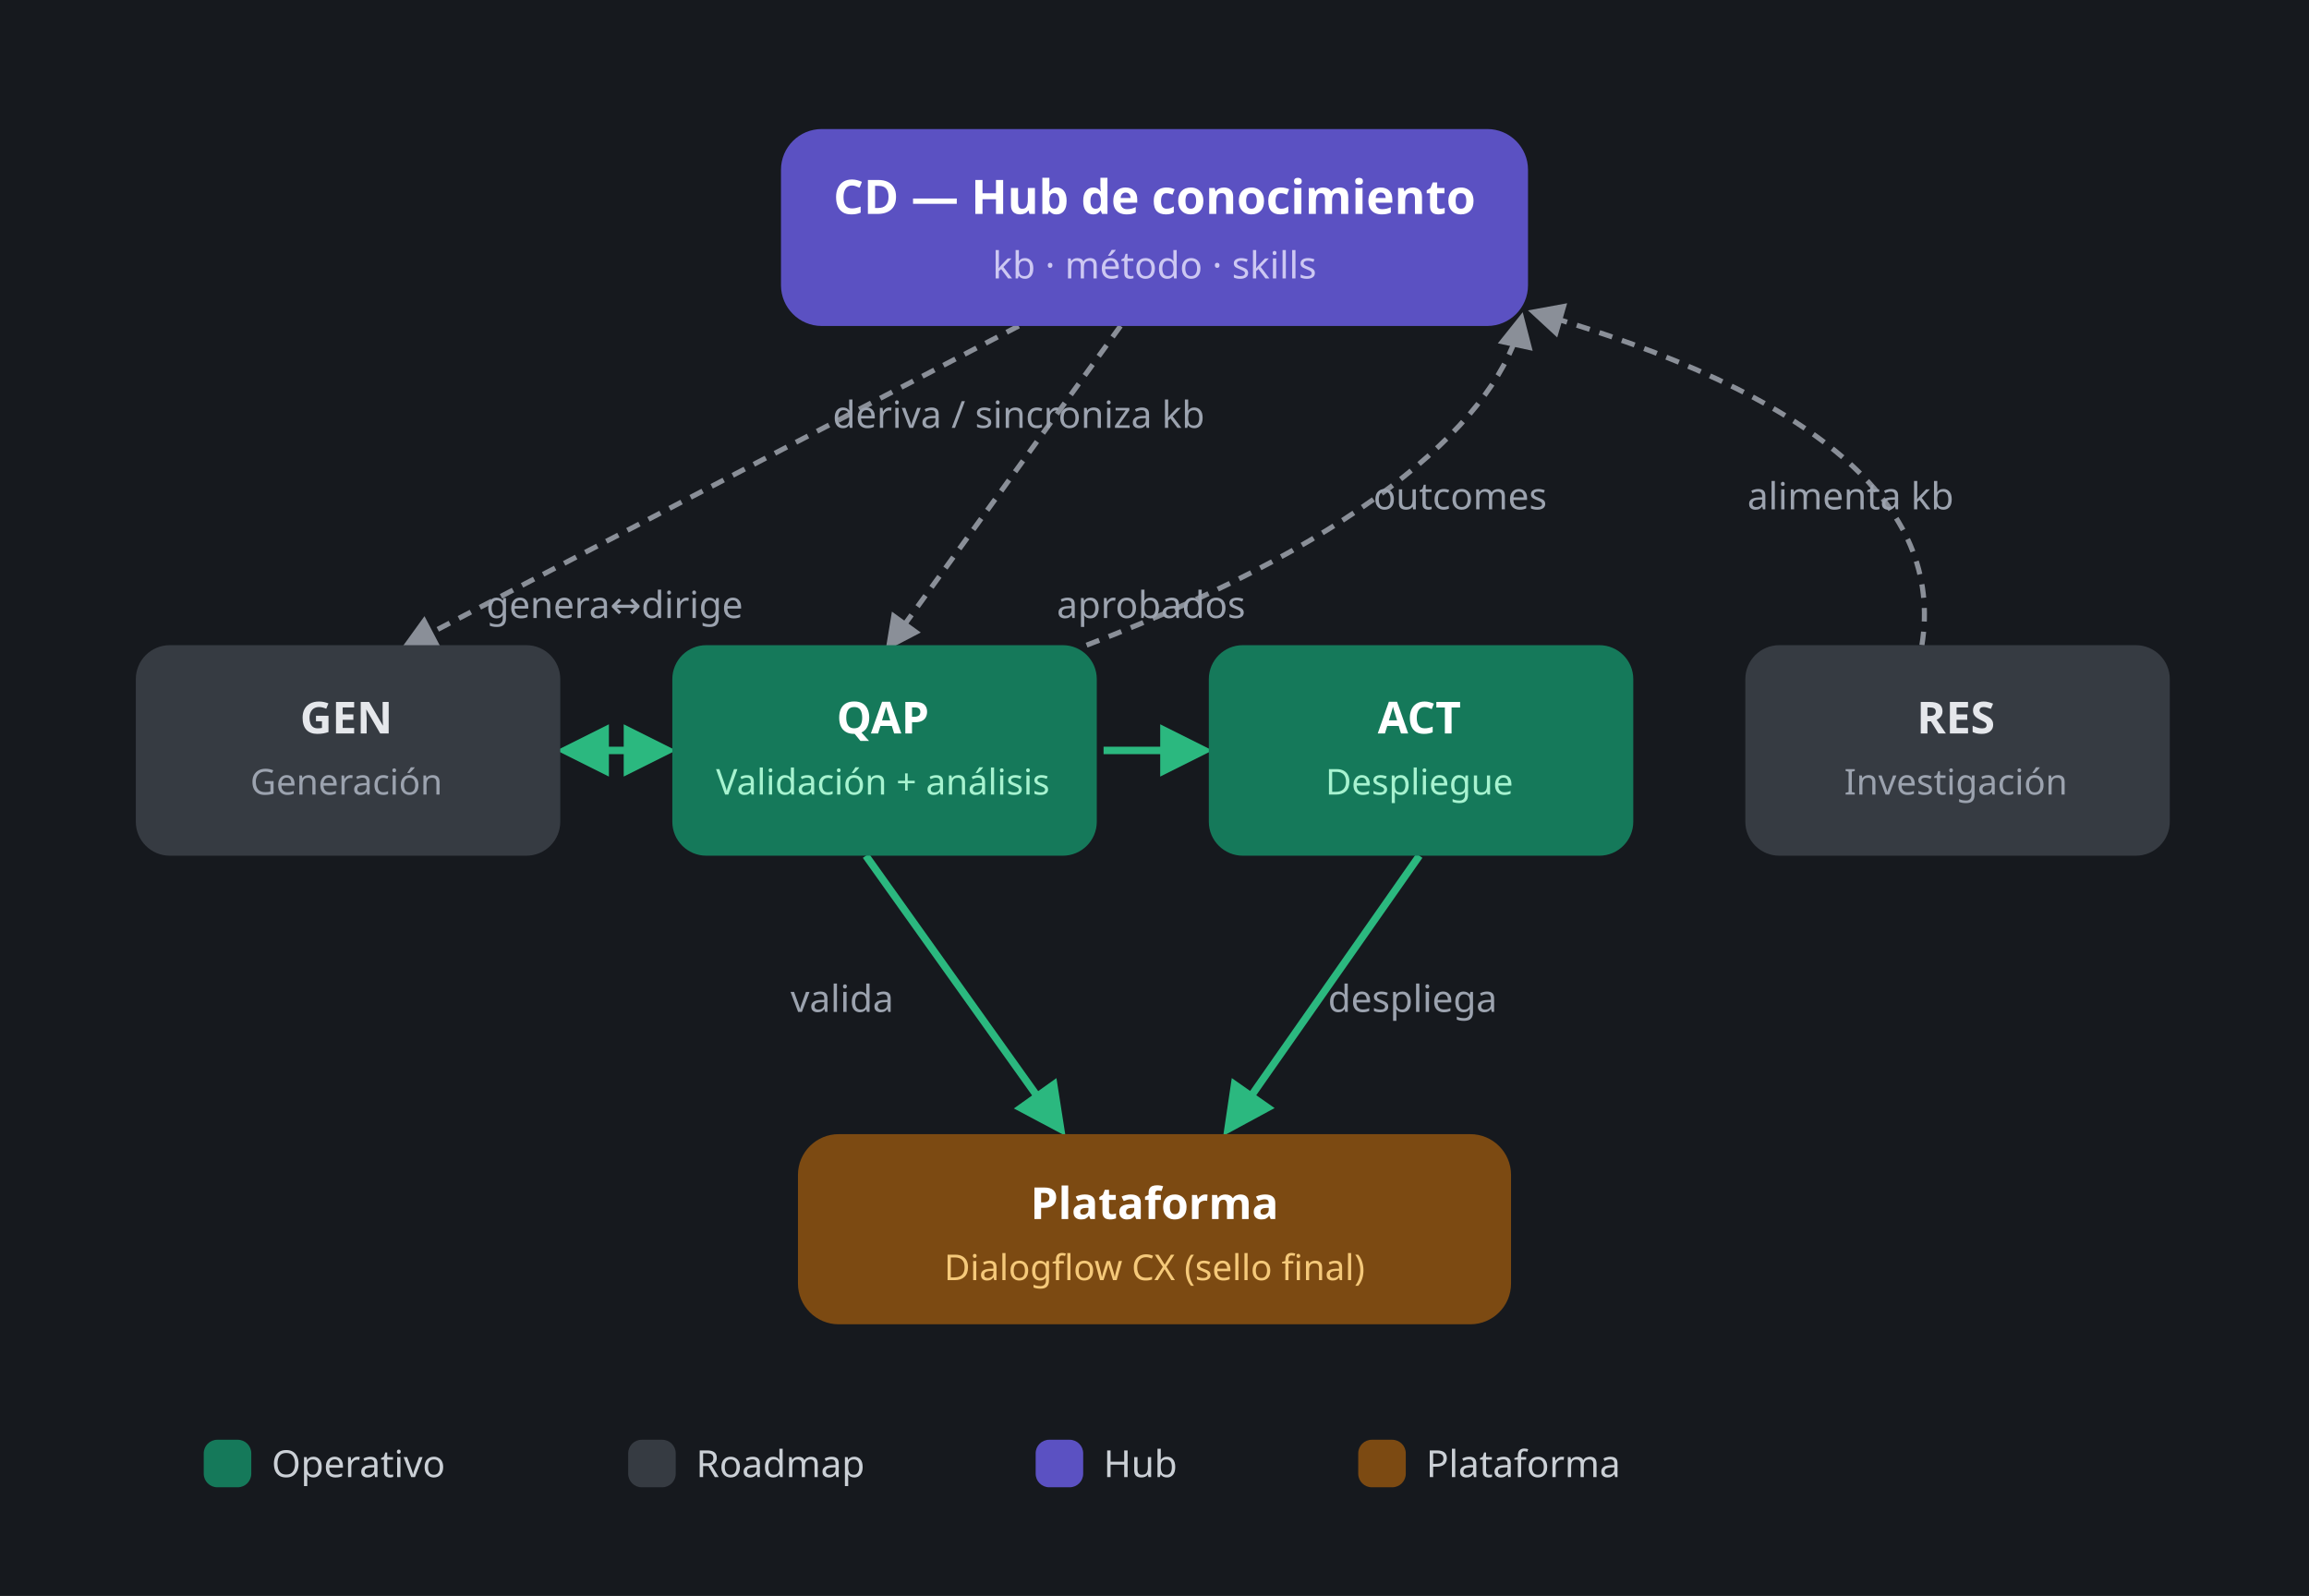
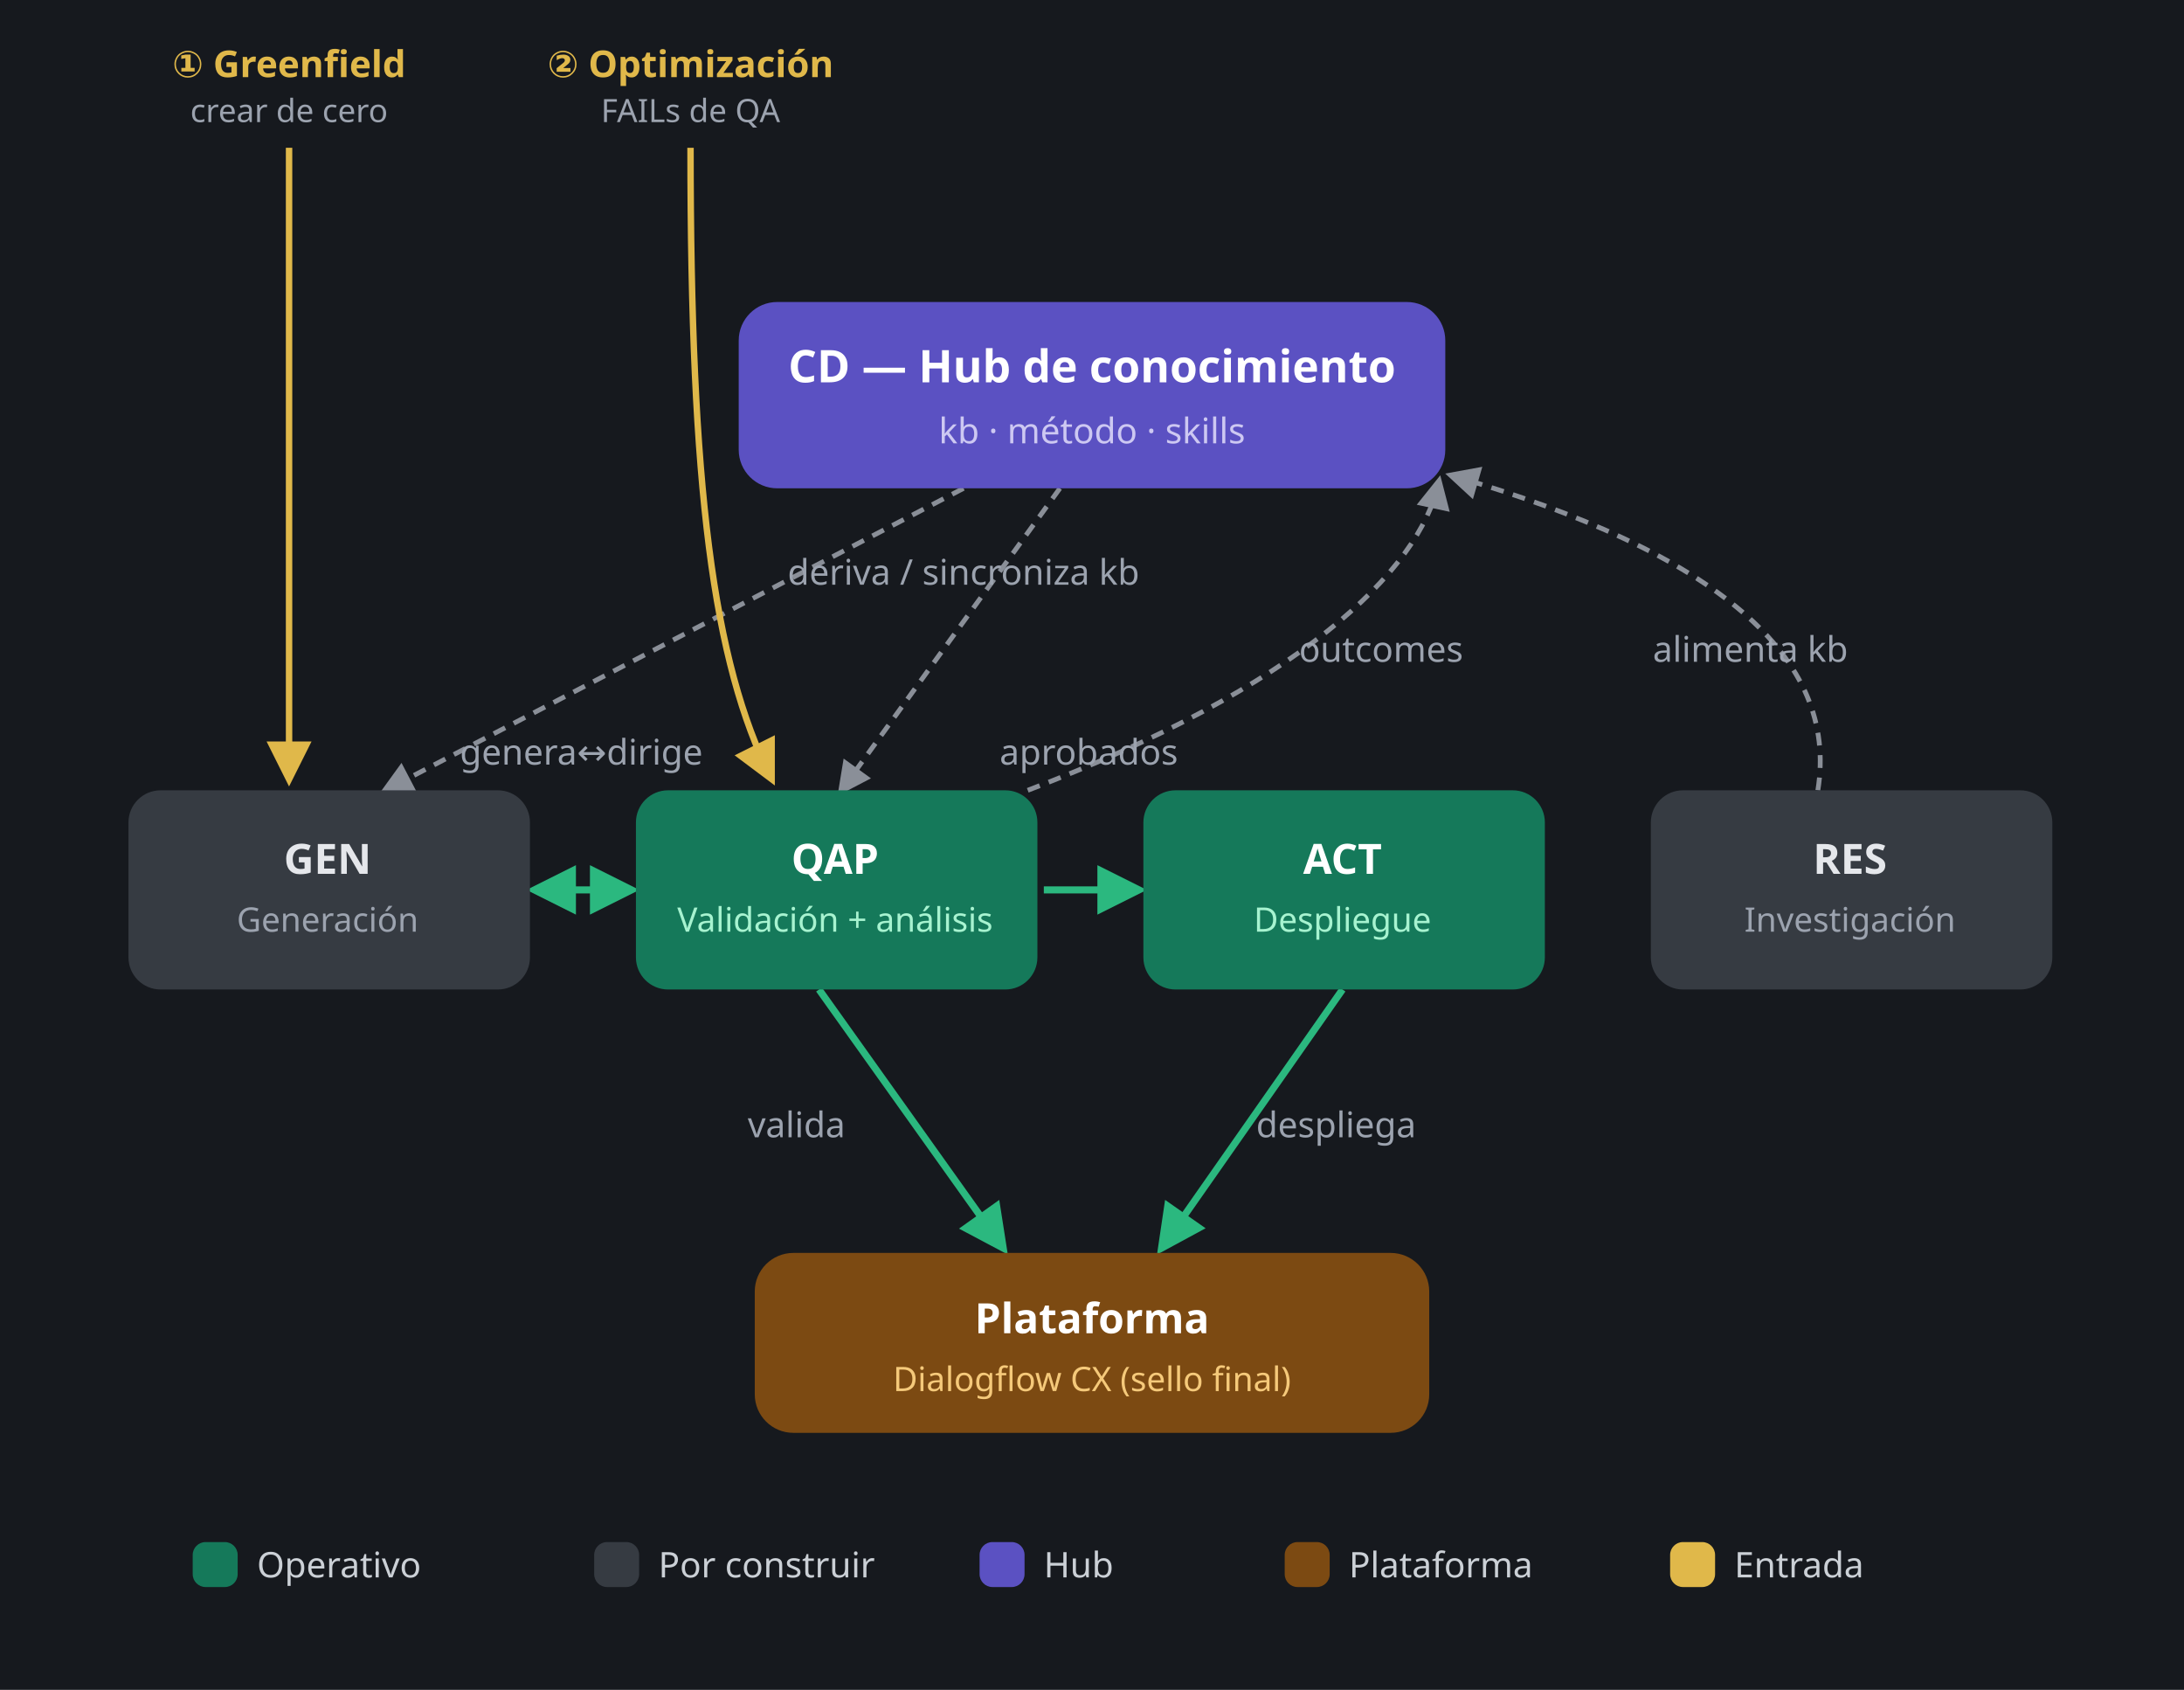
- <svg xmlns="http://www.w3.org/2000/svg" width="100%" viewBox="0 0 680 470" role="img" font-family="system-ui, 'DM Sans', sans-serif">
-   <rect x="0" y="0" width="680" height="470" fill="#16191e" />
+ <svg xmlns="http://www.w3.org/2000/svg" width="100%" viewBox="0 -56 680 526" role="img" font-family="system-ui, 'DM Sans', sans-serif">
+   <rect x="0" y="-56" width="680" height="526" fill="#16191e" />
  <defs>
    <marker id="gy" viewBox="0 0 10 10" refX="8" refY="5" markerWidth="7" markerHeight="7" orient="auto-start-reverse">
      <path d="M0,0 L10,5 L0,10 z" fill="#8a8f98" />
    </marker>
    <marker id="gr" viewBox="0 0 10 10" refX="8" refY="5" markerWidth="7" markerHeight="7" orient="auto-start-reverse">
      <path d="M0,0 L10,5 L0,10 z" fill="#2bb87f" />
+     </marker>
+     <marker id="en" viewBox="0 0 10 10" refX="8" refY="5" markerWidth="7" markerHeight="7" orient="auto-start-reverse">
+       <path d="M0,0 L10,5 L0,10 z" fill="#e0b84a" />
    </marker>
  </defs>
  <g stroke="#8a8f98" stroke-width="1.5" stroke-dasharray="4 3" fill="none">
    <path d="M300,96 L120,190" marker-end="url(#gy)" />
    <path d="M330,96 L262,190" marker-end="url(#gy)" />
    <path d="M566,190 Q576,128 452,92" marker-end="url(#gy)" />
    <path d="M320,190 C404,158 442,122 448,94" marker-end="url(#gy)" />
  </g>
  <text x="300" y="126" fill="#9ca3af" font-size="11" text-anchor="middle">deriva / sincroniza kb</text>
  <text x="545" y="150" fill="#9ca3af" font-size="11" text-anchor="middle">alimenta kb</text>
  <text x="430" y="150" fill="#9ca3af" font-size="11" text-anchor="middle">outcomes</text>
  <line x1="167" y1="221" x2="196" y2="221" stroke="#2bb87f" stroke-width="2.2" marker-start="url(#gr)" marker-end="url(#gr)" />
  <text x="181" y="182" fill="#9ca3af" font-size="11" text-anchor="middle">genera↔dirige</text>
  <line x1="325" y1="221" x2="354" y2="221" stroke="#2bb87f" stroke-width="2.2" marker-end="url(#gr)" />
  <text x="339" y="182" fill="#9ca3af" font-size="11" text-anchor="middle">aprobados</text>
  <path d="M255,252 L312,332" stroke="#2bb87f" stroke-width="2.2" fill="none" marker-end="url(#gr)" />
  <text x="248" y="298" fill="#9ca3af" font-size="11" text-anchor="middle">valida</text>
  <path d="M418,252 L362,332" stroke="#2bb87f" stroke-width="2.2" fill="none" marker-end="url(#gr)" />
  <text x="416" y="298" fill="#9ca3af" font-size="11" text-anchor="middle">despliega</text>
+   <g stroke="#e0b84a" stroke-width="2" fill="none">
+     <path d="M90,-10 L90,186" marker-end="url(#en)" />
+     <path d="M215,-10 C215,96 222,150 240,186" marker-end="url(#en)" />
+   </g>
+   <text x="90" y="-32" fill="#e0b84a" font-size="11.5" font-weight="700" text-anchor="middle">① Greenfield</text>
+   <text x="90" y="-18" fill="#9ca3af" font-size="10" text-anchor="middle">crear de cero</text>
+   <text x="215" y="-32" fill="#e0b84a" font-size="11.5" font-weight="700" text-anchor="middle">② Optimización</text>
+   <text x="215" y="-18" fill="#9ca3af" font-size="10" text-anchor="middle">FAILs de QA</text>
  <rect x="230" y="38" width="220" height="58" rx="12" fill="#5b51c2" />
  <text x="340" y="63" fill="#ffffff" font-size="14" font-weight="700" text-anchor="middle">CD — Hub de conocimiento</text>
  <text x="340" y="82" fill="#cdc8f2" font-size="11" text-anchor="middle">kb · método · skills</text>
  <rect x="40" y="190" width="125" height="62" rx="10" fill="#363b42" />
  <text x="102" y="216" fill="#e5e7eb" font-size="13" font-weight="700" text-anchor="middle">GEN</text>
  <text x="102" y="234" fill="#9ca3af" font-size="10.5" text-anchor="middle">Generación</text>
  <rect x="198" y="190" width="125" height="62" rx="10" fill="#15795a" />
  <text x="260" y="216" fill="#ffffff" font-size="13" font-weight="700" text-anchor="middle">QAP</text>
  <text x="260" y="234" fill="#a7f3d0" font-size="10.5" text-anchor="middle">Validación + análisis</text>
  <rect x="356" y="190" width="125" height="62" rx="10" fill="#15795a" />
  <text x="418" y="216" fill="#ffffff" font-size="13" font-weight="700" text-anchor="middle">ACT</text>
  <text x="418" y="234" fill="#a7f3d0" font-size="10.5" text-anchor="middle">Despliegue</text>
  <rect x="514" y="190" width="125" height="62" rx="10" fill="#363b42" />
  <text x="576" y="216" fill="#e5e7eb" font-size="13" font-weight="700" text-anchor="middle">RES</text>
  <text x="576" y="234" fill="#9ca3af" font-size="10.5" text-anchor="middle">Investigación</text>
  <rect x="235" y="334" width="210" height="56" rx="12" fill="#7c4a12" />
  <text x="340" y="359" fill="#ffffff" font-size="13" font-weight="700" text-anchor="middle">Plataforma</text>
  <text x="340" y="377" fill="#f5c97a" font-size="10.5" text-anchor="middle">Dialogflow CX (sello final)</text>
  <rect x="60" y="424" width="14" height="14" rx="4" fill="#15795a" />
  <text x="80" y="435" fill="#cbd0d6" font-size="11">Operativo</text>
  <rect x="185" y="424" width="14" height="14" rx="4" fill="#363b42" />
-   <text x="205" y="435" fill="#cbd0d6" font-size="11">Roadmap</text>
+   <text x="205" y="435" fill="#cbd0d6" font-size="11">Por construir</text>
  <rect x="305" y="424" width="14" height="14" rx="4" fill="#5b51c2" />
  <text x="325" y="435" fill="#cbd0d6" font-size="11">Hub</text>
  <rect x="400" y="424" width="14" height="14" rx="4" fill="#7c4a12" />
  <text x="420" y="435" fill="#cbd0d6" font-size="11">Plataforma</text>
+   <rect x="520" y="424" width="14" height="14" rx="4" fill="#e0b84a" />
+   <text x="540" y="435" fill="#cbd0d6" font-size="11">Entrada</text>
</svg>
